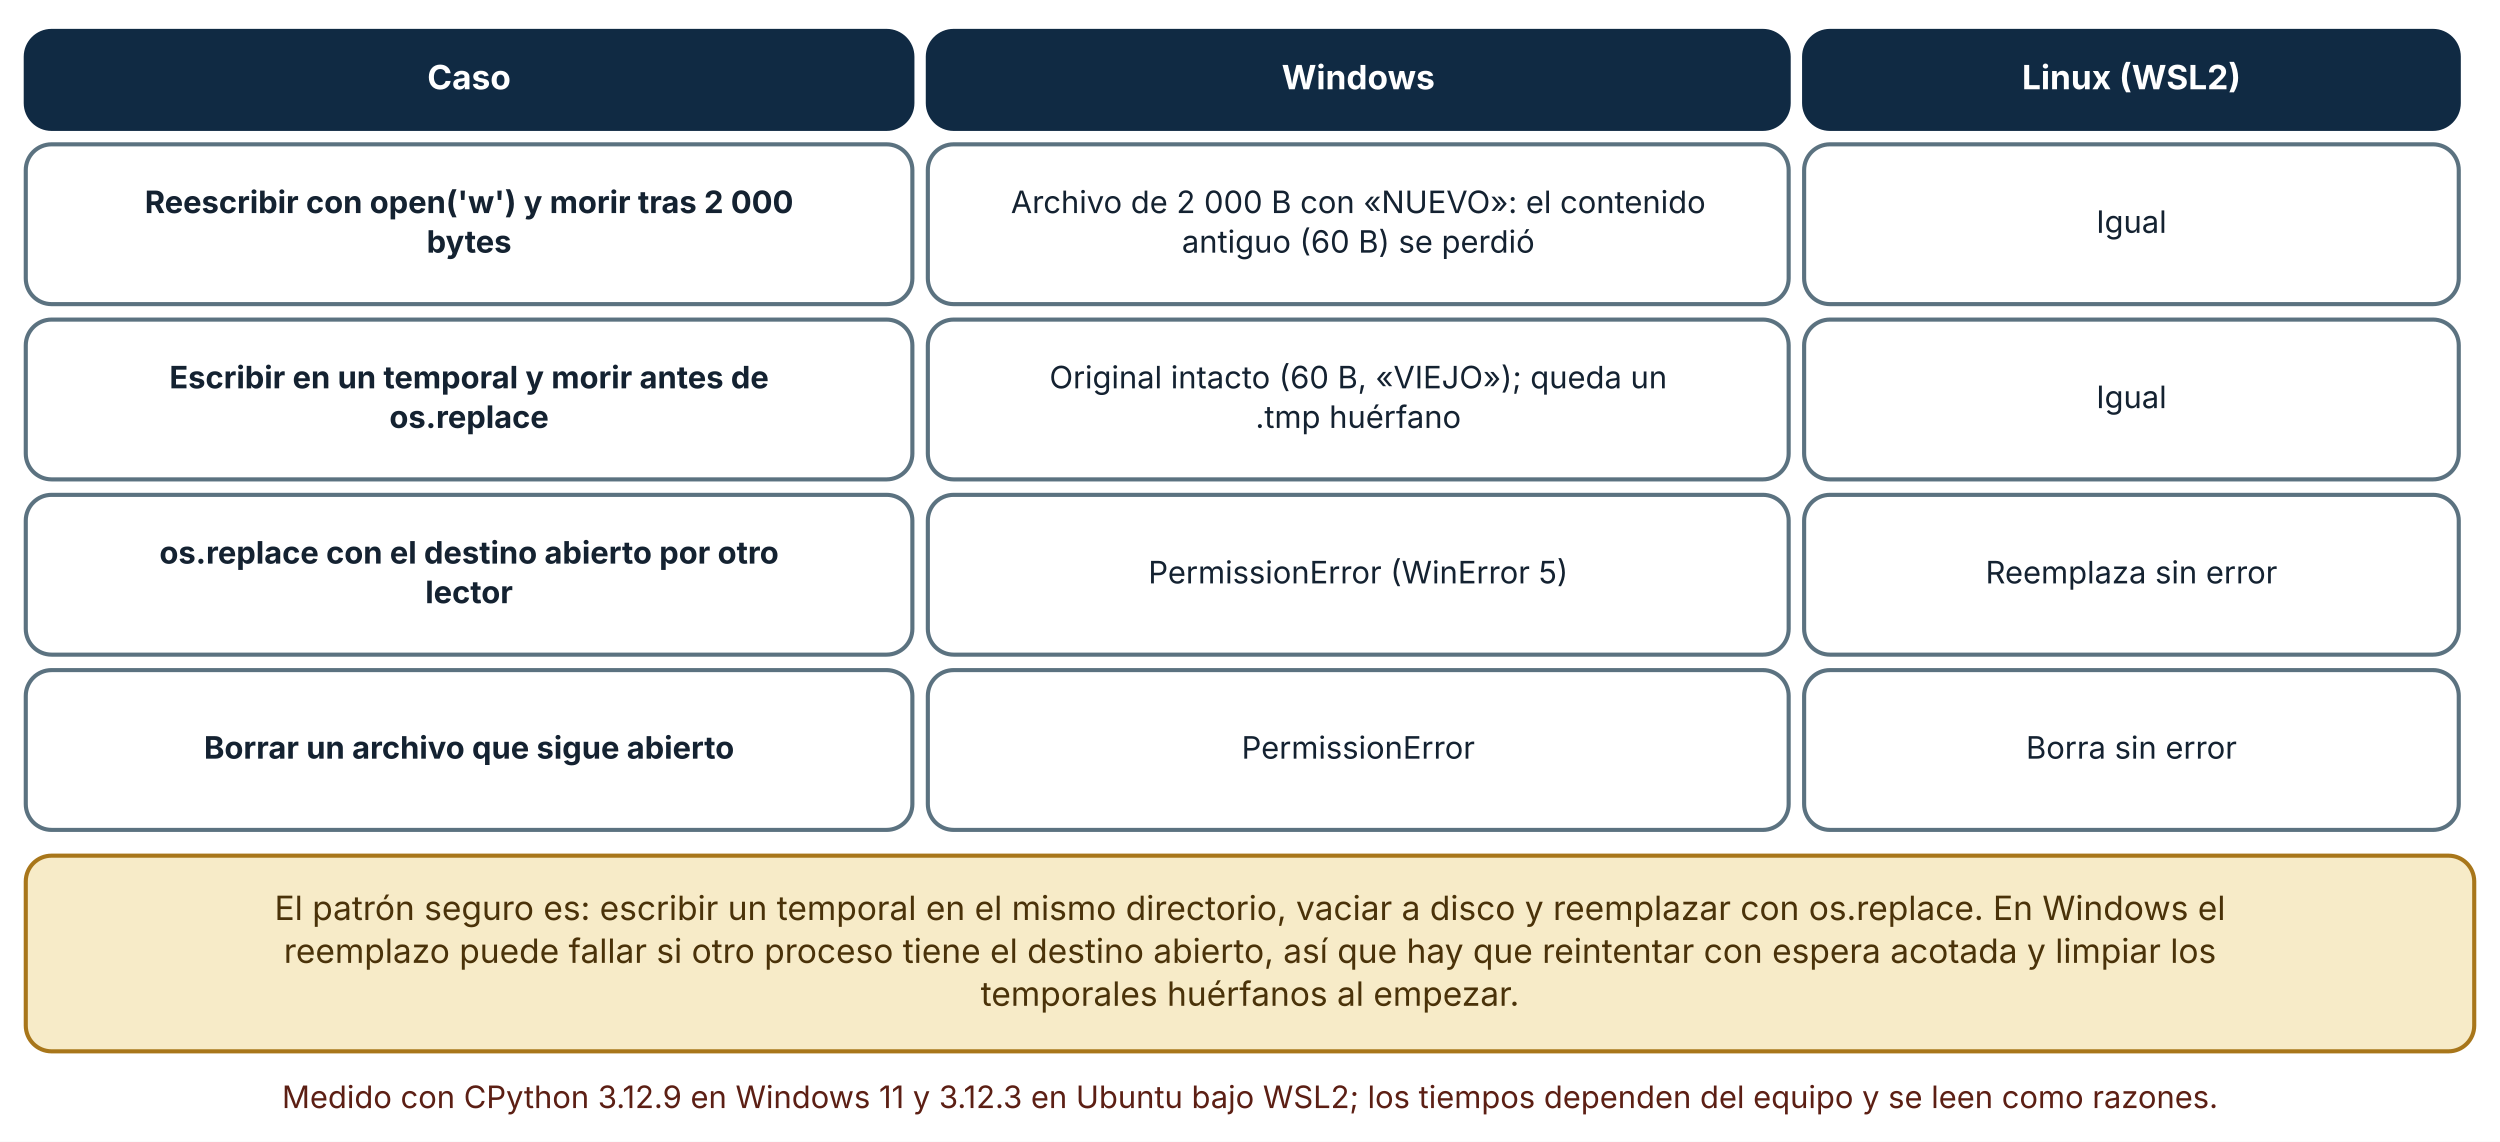
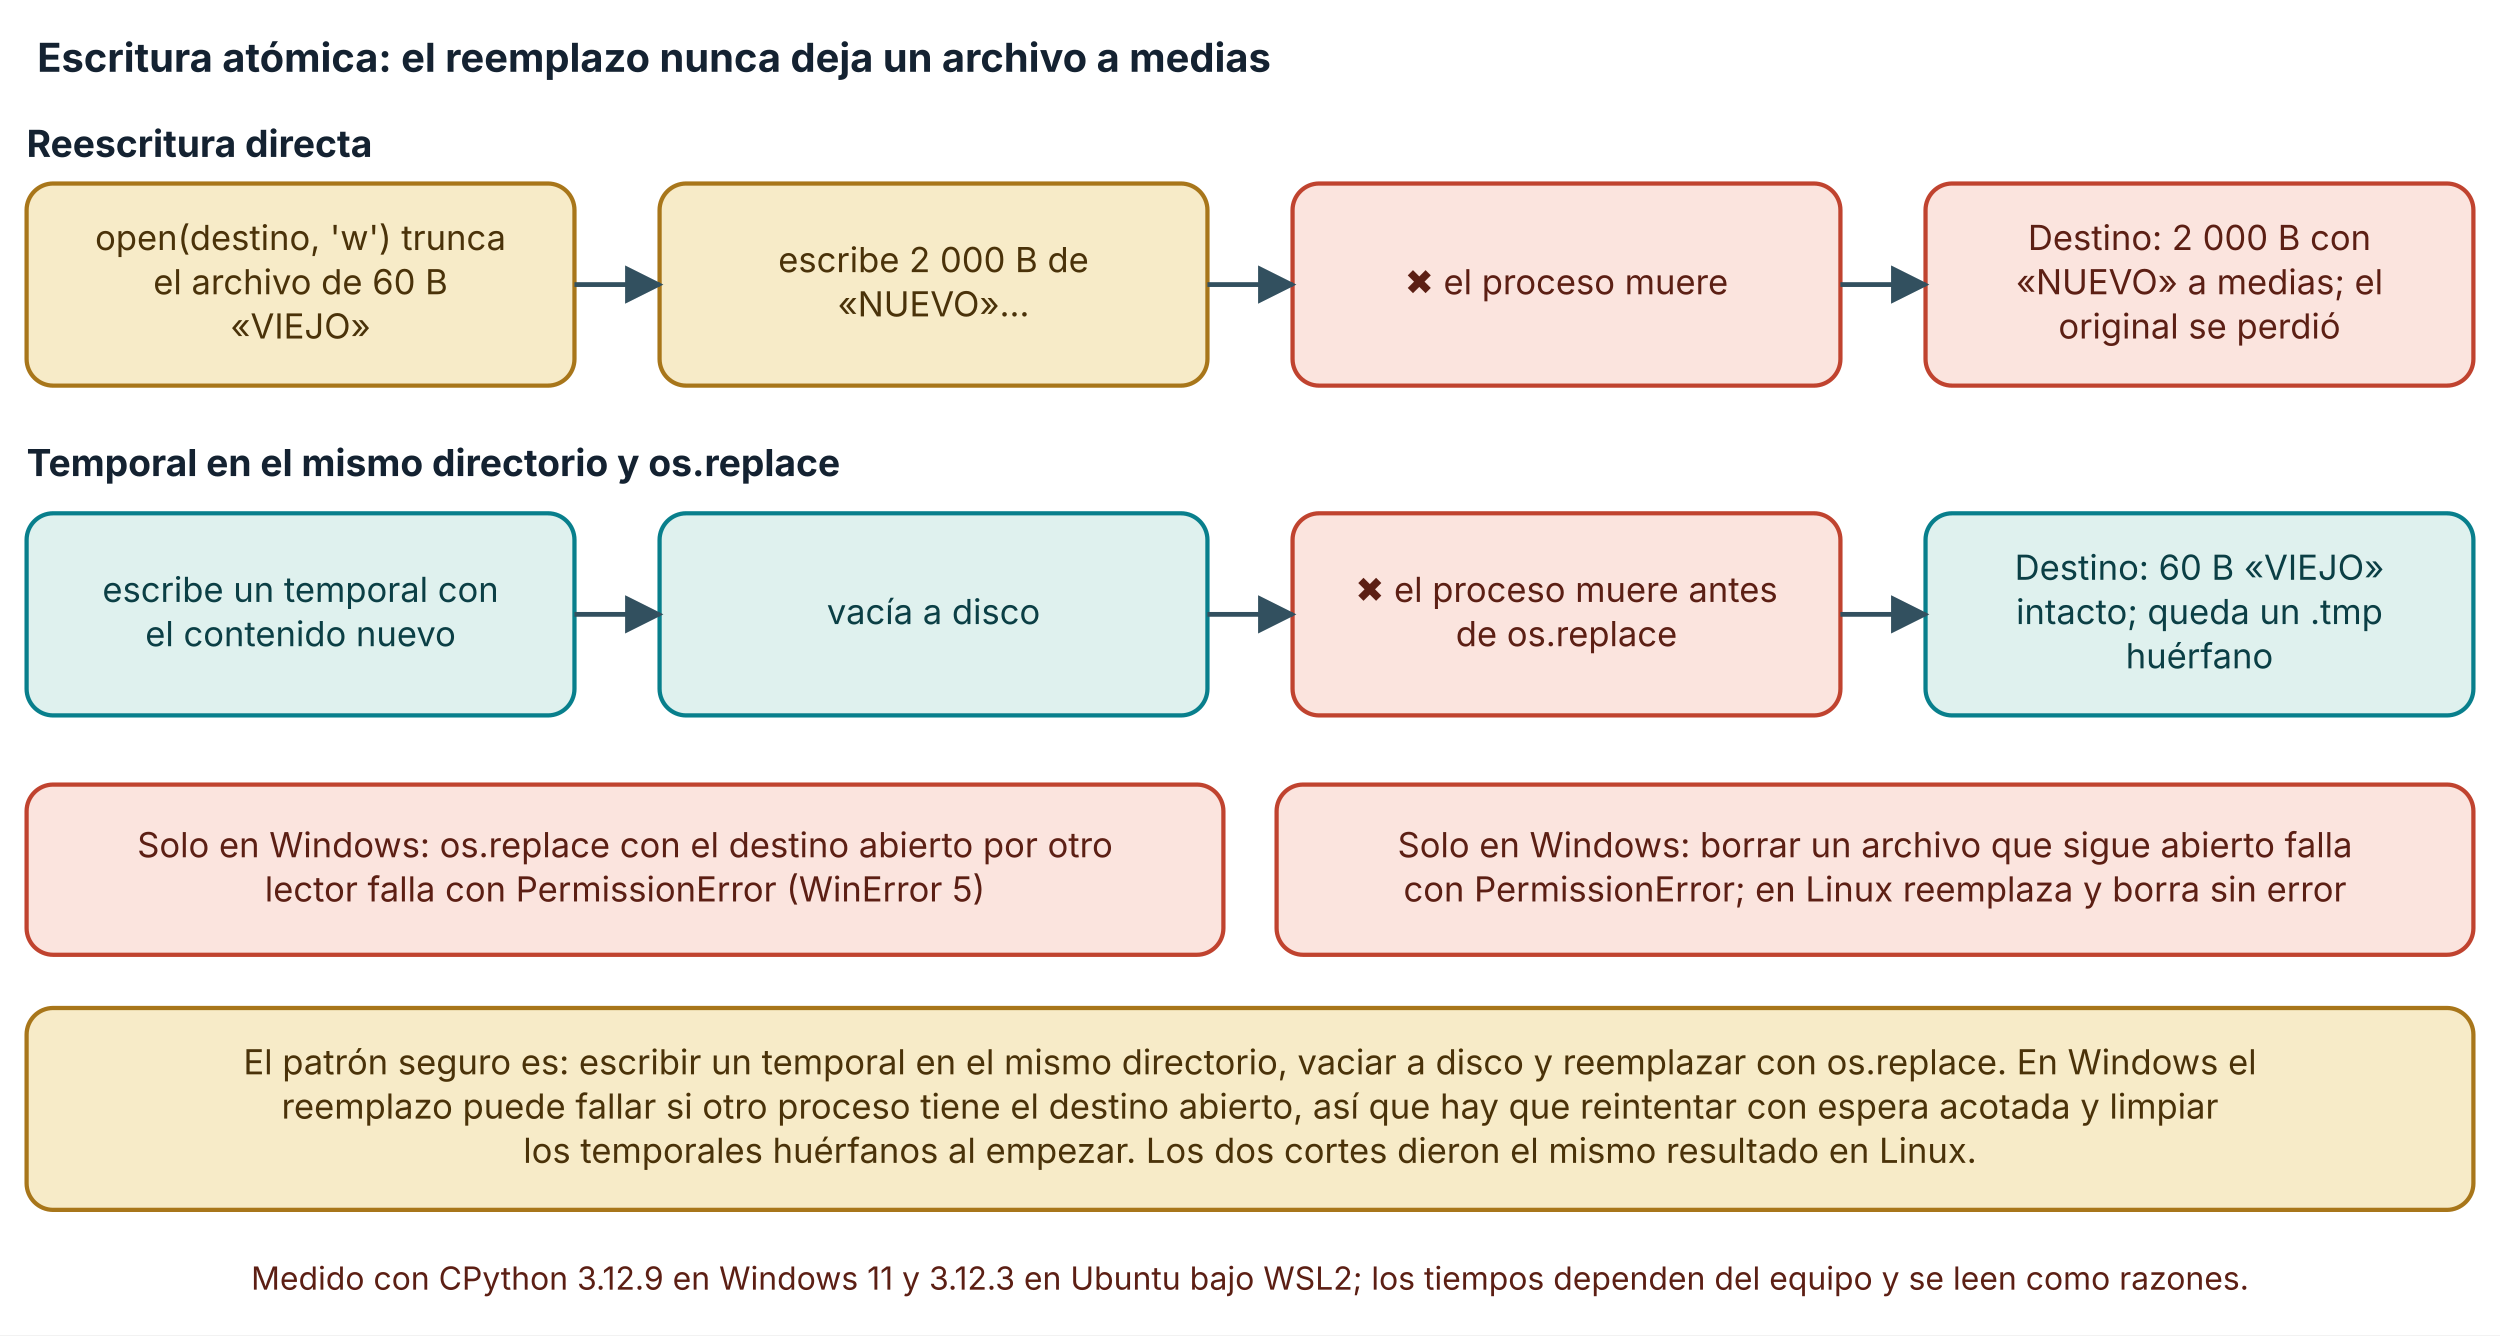
- <svg xmlns="http://www.w3.org/2000/svg" viewBox="0 0 970 443" width="970" height="443" role="img" aria-labelledby="t d" font-family="Inter, 'Segoe UI', system-ui, -apple-system, sans-serif">
+ <svg xmlns="http://www.w3.org/2000/svg" viewBox="0 0 940 502" width="940" height="502" role="img" aria-labelledby="t d" font-family="Inter, 'Segoe UI', system-ui, -apple-system, sans-serif">
  <defs>
    <marker id="arrow" viewBox="0 0 10 10" refX="9" refY="5" markerWidth="8" markerHeight="8" orient="auto-start-reverse">
      <path d="M0,0 L10,5 L0,10 z" fill="#32505f" />
    </marker>
    <marker id="arrow-coral" viewBox="0 0 10 10" refX="9" refY="5" markerWidth="8" markerHeight="8" orient="auto-start-reverse">
      <path d="M0,0 L10,5 L0,10 z" fill="#c0432f" />
    </marker>
  </defs>
-   <rect width="970" height="443" fill="#ffffff" />
-   <rect x="10" y="12" width="344" height="38" rx="10" fill="#102a43" stroke="#102a43" stroke-width="1.6" />
-   <text x="182" y="34.64" font-size="13" text-anchor="middle" font-weight="700" fill="#ffffff">
-     <tspan x="182" dy="0">Caso</tspan>
+   <rect width="940" height="502" fill="#ffffff" />
+   <text x="14" y="27" font-size="15" text-anchor="start" font-weight="700" fill="#142231">
+     <tspan x="14" dy="0">Escritura atómica: el reemplazo nunca deja un archivo a medias</tspan>
  </text>
-   <rect x="360" y="12" width="334" height="38" rx="10" fill="#102a43" stroke="#102a43" stroke-width="1.6" />
-   <text x="527" y="34.64" font-size="13" text-anchor="middle" font-weight="700" fill="#ffffff">
-     <tspan x="527" dy="0">Windows</tspan>
+   <text x="10" y="59" font-size="14" text-anchor="start" font-weight="700" fill="#142231">
+     <tspan x="10" dy="0">Reescritura directa</tspan>
  </text>
-   <rect x="700" y="12" width="254" height="38" rx="10" fill="#102a43" stroke="#102a43" stroke-width="1.6" />
-   <text x="827" y="34.64" font-size="13" text-anchor="middle" font-weight="700" fill="#ffffff">
-     <tspan x="827" dy="0">Linux (WSL2)</tspan>
+   <rect x="10" y="69" width="206" height="76" rx="10" fill="#f7ebc8" stroke="#a8761a" stroke-width="1.6" />
+   <text x="113" y="94" font-size="13" text-anchor="middle" font-weight="400" fill="#4a3209">
+     <tspan x="113" dy="0">open(destino, 'w') trunca</tspan>
  </text>
-   <rect x="10" y="56" width="344" height="62" rx="10" fill="#ffffff" stroke="#5b7280" stroke-width="1.6" />
-   <text x="182" y="82.68" font-size="12" text-anchor="middle" font-weight="700" fill="#142231">
-     <tspan x="182" dy="0">Reescribir con open('w') y morir tras 2 000</tspan>
+   <text x="113" y="110.64" font-size="13" text-anchor="middle" font-weight="400" fill="#4a3209">
+     <tspan x="113" dy="0">el archivo de 60 B</tspan>
  </text>
-   <text x="182" y="98.04" font-size="12" text-anchor="middle" font-weight="700" fill="#142231">
-     <tspan x="182" dy="0">bytes</tspan>
+   <text x="113" y="127.28" font-size="13" text-anchor="middle" font-weight="400" fill="#4a3209">
+     <tspan x="113" dy="0">«VIEJO»</tspan>
  </text>
-   <rect x="360" y="56" width="334" height="62" rx="10" fill="#ffffff" stroke="#5b7280" stroke-width="1.6" />
-   <text x="527" y="82.68" font-size="12" text-anchor="middle" font-weight="400" fill="#142231">
-     <tspan x="527" dy="0">Archivo de 2 000 B con «NUEVO»: el contenido</tspan>
+   <rect x="248" y="69" width="206" height="76" rx="10" fill="#f7ebc8" stroke="#a8761a" stroke-width="1.6" />
+   <text x="351" y="102.32" font-size="13" text-anchor="middle" font-weight="400" fill="#4a3209">
+     <tspan x="351" dy="0">escribe 2 000 B de</tspan>
  </text>
-   <text x="527" y="98.04" font-size="12" text-anchor="middle" font-weight="400" fill="#142231">
-     <tspan x="527" dy="0">antiguo (60 B) se perdió</tspan>
+   <text x="351" y="118.96" font-size="13" text-anchor="middle" font-weight="400" fill="#4a3209">
+     <tspan x="351" dy="0">«NUEVO»…</tspan>
  </text>
-   <rect x="700" y="56" width="254" height="62" rx="10" fill="#ffffff" stroke="#5b7280" stroke-width="1.6" />
-   <text x="827" y="90.36" font-size="12" text-anchor="middle" font-weight="400" fill="#142231">
-     <tspan x="827" dy="0">Igual</tspan>
+   <polyline points="216,107 248,107" fill="none" stroke="#32505f" stroke-width="1.8" marker-end="url(#arrow)" />
+   <rect x="486" y="69" width="206" height="76" rx="10" fill="#fbe4de" stroke="#c0432f" stroke-width="1.6" />
+   <text x="589" y="110.64" font-size="13" text-anchor="middle" font-weight="400" fill="#5c1f14">
+     <tspan x="589" dy="0">✖ el proceso muere</tspan>
  </text>
-   <rect x="10" y="124" width="344" height="62" rx="10" fill="#ffffff" stroke="#5b7280" stroke-width="1.6" />
-   <text x="182" y="150.68" font-size="12" text-anchor="middle" font-weight="700" fill="#142231">
-     <tspan x="182" dy="0">Escribir en un temporal y morir antes de</tspan>
+   <polyline points="454,107 486,107" fill="none" stroke="#32505f" stroke-width="1.8" marker-end="url(#arrow)" />
+   <rect x="724" y="69" width="206" height="76" rx="10" fill="#fbe4de" stroke="#c0432f" stroke-width="1.6" />
+   <text x="827" y="94" font-size="13" text-anchor="middle" font-weight="400" fill="#5c1f14">
+     <tspan x="827" dy="0">Destino: 2 000 B con</tspan>
  </text>
-   <text x="182" y="166.04" font-size="12" text-anchor="middle" font-weight="700" fill="#142231">
-     <tspan x="182" dy="0">os.replace</tspan>
+   <text x="827" y="110.64" font-size="13" text-anchor="middle" font-weight="400" fill="#5c1f14">
+     <tspan x="827" dy="0">«NUEVO» a medias; el</tspan>
  </text>
-   <rect x="360" y="124" width="334" height="62" rx="10" fill="#ffffff" stroke="#5b7280" stroke-width="1.6" />
-   <text x="527" y="150.68" font-size="12" text-anchor="middle" font-weight="400" fill="#142231">
-     <tspan x="527" dy="0">Original intacto (60 B, «VIEJO»); queda un</tspan>
+   <text x="827" y="127.28" font-size="13" text-anchor="middle" font-weight="400" fill="#5c1f14">
+     <tspan x="827" dy="0">original se perdió</tspan>
  </text>
-   <text x="527" y="166.04" font-size="12" text-anchor="middle" font-weight="400" fill="#142231">
-     <tspan x="527" dy="0">.tmp huérfano</tspan>
+   <polyline points="692,107 724,107" fill="none" stroke="#32505f" stroke-width="1.8" marker-end="url(#arrow)" />
+   <text x="10" y="179" font-size="14" text-anchor="start" font-weight="700" fill="#142231">
+     <tspan x="10" dy="0">Temporal en el mismo directorio y os.replace</tspan>
  </text>
-   <rect x="700" y="124" width="254" height="62" rx="10" fill="#ffffff" stroke="#5b7280" stroke-width="1.6" />
-   <text x="827" y="158.36" font-size="12" text-anchor="middle" font-weight="400" fill="#142231">
-     <tspan x="827" dy="0">Igual</tspan>
+   <rect x="10" y="193" width="206" height="76" rx="10" fill="#dff1ee" stroke="#087f8c" stroke-width="1.6" />
+   <text x="113" y="226.32" font-size="13" text-anchor="middle" font-weight="400" fill="#0b3f45">
+     <tspan x="113" dy="0">escribe un temporal con</tspan>
  </text>
-   <rect x="10" y="192" width="344" height="62" rx="10" fill="#ffffff" stroke="#5b7280" stroke-width="1.6" />
-   <text x="182" y="218.68" font-size="12" text-anchor="middle" font-weight="700" fill="#142231">
-     <tspan x="182" dy="0">os.replace con el destino abierto por otro</tspan>
+   <text x="113" y="242.96" font-size="13" text-anchor="middle" font-weight="400" fill="#0b3f45">
+     <tspan x="113" dy="0">el contenido nuevo</tspan>
  </text>
-   <text x="182" y="234.04" font-size="12" text-anchor="middle" font-weight="700" fill="#142231">
-     <tspan x="182" dy="0">lector</tspan>
+   <rect x="248" y="193" width="206" height="76" rx="10" fill="#dff1ee" stroke="#087f8c" stroke-width="1.6" />
+   <text x="351" y="234.64" font-size="13" text-anchor="middle" font-weight="400" fill="#0b3f45">
+     <tspan x="351" dy="0">vacía a disco</tspan>
  </text>
-   <rect x="360" y="192" width="334" height="62" rx="10" fill="#ffffff" stroke="#5b7280" stroke-width="1.6" />
-   <text x="527" y="226.36" font-size="12" text-anchor="middle" font-weight="400" fill="#142231">
-     <tspan x="527" dy="0">PermissionError (WinError 5)</tspan>
+   <polyline points="216,231 248,231" fill="none" stroke="#32505f" stroke-width="1.8" marker-end="url(#arrow)" />
+   <rect x="486" y="193" width="206" height="76" rx="10" fill="#fbe4de" stroke="#c0432f" stroke-width="1.6" />
+   <text x="589" y="226.32" font-size="13" text-anchor="middle" font-weight="400" fill="#5c1f14">
+     <tspan x="589" dy="0">✖ el proceso muere antes</tspan>
  </text>
-   <rect x="700" y="192" width="254" height="62" rx="10" fill="#ffffff" stroke="#5b7280" stroke-width="1.6" />
-   <text x="827" y="226.36" font-size="12" text-anchor="middle" font-weight="400" fill="#142231">
-     <tspan x="827" dy="0">Reemplaza sin error</tspan>
+   <text x="589" y="242.96" font-size="13" text-anchor="middle" font-weight="400" fill="#5c1f14">
+     <tspan x="589" dy="0">de os.replace</tspan>
  </text>
-   <rect x="10" y="260" width="344" height="62" rx="10" fill="#ffffff" stroke="#5b7280" stroke-width="1.6" />
-   <text x="182" y="294.36" font-size="12" text-anchor="middle" font-weight="700" fill="#142231">
-     <tspan x="182" dy="0">Borrar un archivo que sigue abierto</tspan>
+   <polyline points="454,231 486,231" fill="none" stroke="#32505f" stroke-width="1.8" marker-end="url(#arrow)" />
+   <rect x="724" y="193" width="206" height="76" rx="10" fill="#dff1ee" stroke="#087f8c" stroke-width="1.6" />
+   <text x="827" y="218" font-size="13" text-anchor="middle" font-weight="400" fill="#0b3f45">
+     <tspan x="827" dy="0">Destino: 60 B «VIEJO»</tspan>
  </text>
-   <rect x="360" y="260" width="334" height="62" rx="10" fill="#ffffff" stroke="#5b7280" stroke-width="1.6" />
-   <text x="527" y="294.36" font-size="12" text-anchor="middle" font-weight="400" fill="#142231">
-     <tspan x="527" dy="0">PermissionError</tspan>
+   <text x="827" y="234.64" font-size="13" text-anchor="middle" font-weight="400" fill="#0b3f45">
+     <tspan x="827" dy="0">intacto; queda un .tmp</tspan>
  </text>
-   <rect x="700" y="260" width="254" height="62" rx="10" fill="#ffffff" stroke="#5b7280" stroke-width="1.6" />
-   <text x="827" y="294.36" font-size="12" text-anchor="middle" font-weight="400" fill="#142231">
-     <tspan x="827" dy="0">Borra sin error</tspan>
+   <text x="827" y="251.28" font-size="13" text-anchor="middle" font-weight="400" fill="#0b3f45">
+     <tspan x="827" dy="0">huérfano</tspan>
  </text>
-   <rect x="10" y="332" width="950" height="75.92" rx="10" fill="#f7ebc8" stroke="#a8761a" stroke-width="1.6" />
-   <text x="485" y="356.96" font-size="13" text-anchor="middle" font-weight="400" fill="#4a3209">
-     <tspan x="485" dy="0">El patrón seguro es: escribir un temporal en el mismo directorio, vaciar a disco y reemplazar con os.replace. En Windows el</tspan>
+   <polyline points="692,231 724,231" fill="none" stroke="#32505f" stroke-width="1.8" marker-end="url(#arrow)" />
+   <rect x="10" y="295" width="450" height="64" rx="10" fill="#fbe4de" stroke="#c0432f" stroke-width="1.6" />
+   <text x="235" y="322.32" font-size="13" text-anchor="middle" font-weight="400" fill="#5c1f14">
+     <tspan x="235" dy="0">Solo en Windows: os.replace con el destino abierto por otro</tspan>
  </text>
-   <text x="485" y="373.6" font-size="13" text-anchor="middle" font-weight="400" fill="#4a3209">
-     <tspan x="485" dy="0">reemplazo puede fallar si otro proceso tiene el destino abierto, así que hay que reintentar con espera acotada y limpiar los</tspan>
+   <text x="235" y="338.96" font-size="13" text-anchor="middle" font-weight="400" fill="#5c1f14">
+     <tspan x="235" dy="0">lector falla con PermissionError (WinError 5)</tspan>
  </text>
-   <text x="485" y="390.24" font-size="13" text-anchor="middle" font-weight="400" fill="#4a3209">
-     <tspan x="485" dy="0">temporales huérfanos al empezar.</tspan>
+   <rect x="480" y="295" width="450" height="64" rx="10" fill="#fbe4de" stroke="#c0432f" stroke-width="1.6" />
+   <text x="705" y="322.32" font-size="13" text-anchor="middle" font-weight="400" fill="#5c1f14">
+     <tspan x="705" dy="0">Solo en Windows: borrar un archivo que sigue abierto falla</tspan>
  </text>
-   <text x="485" y="429.92" font-size="12" text-anchor="middle" font-weight="400" fill="#5c1f14">
-     <tspan x="485" dy="0">Medido con CPython 3.12.9 en Windows 11 y 3.12.3 en Ubuntu bajo WSL2; los tiempos dependen del equipo y se leen como razones.</tspan>
+   <text x="705" y="338.96" font-size="13" text-anchor="middle" font-weight="400" fill="#5c1f14">
+     <tspan x="705" dy="0">con PermissionError; en Linux reemplaza y borra sin error</tspan>
+   </text>
+   <rect x="10" y="379" width="920" height="75.92" rx="10" fill="#f7ebc8" stroke="#a8761a" stroke-width="1.6" />
+   <text x="470" y="403.96" font-size="13" text-anchor="middle" font-weight="400" fill="#4a3209">
+     <tspan x="470" dy="0">El patrón seguro es: escribir un temporal en el mismo directorio, vaciar a disco y reemplazar con os.replace. En Windows el</tspan>
+   </text>
+   <text x="470" y="420.6" font-size="13" text-anchor="middle" font-weight="400" fill="#4a3209">
+     <tspan x="470" dy="0">reemplazo puede fallar si otro proceso tiene el destino abierto, así que hay que reintentar con espera acotada y limpiar</tspan>
+   </text>
+   <text x="470" y="437.24" font-size="13" text-anchor="middle" font-weight="400" fill="#4a3209">
+     <tspan x="470" dy="0">los temporales huérfanos al empezar. Los dos cortes dieron el mismo resultado en Linux.</tspan>
+   </text>
+   <text x="470" y="484.92" font-size="12" text-anchor="middle" font-weight="400" fill="#5c1f14">
+     <tspan x="470" dy="0">Medido con CPython 3.12.9 en Windows 11 y 3.12.3 en Ubuntu bajo WSL2; los tiempos dependen del equipo y se leen como razones.</tspan>
  </text>
</svg>
